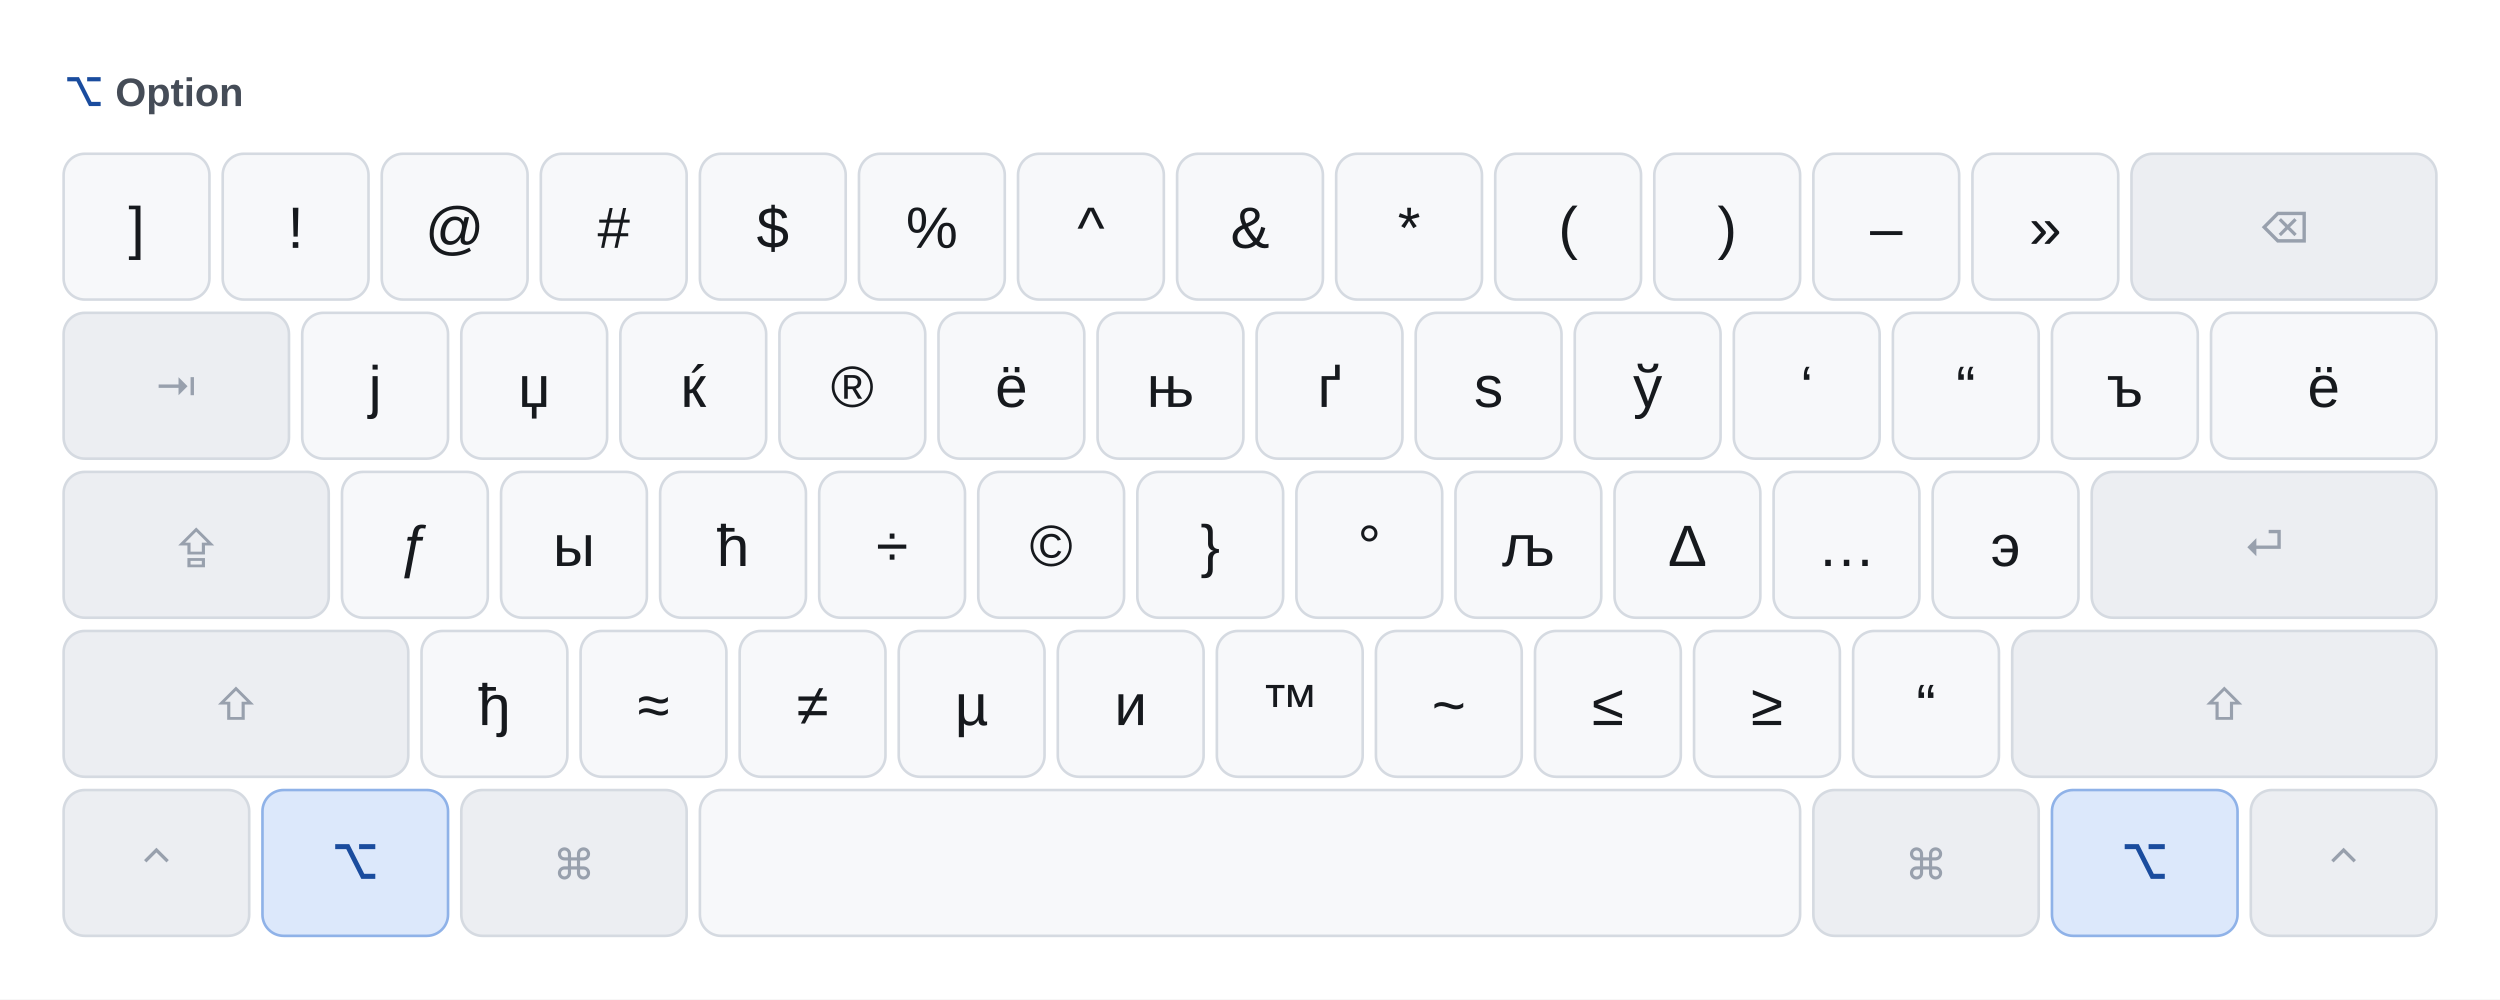
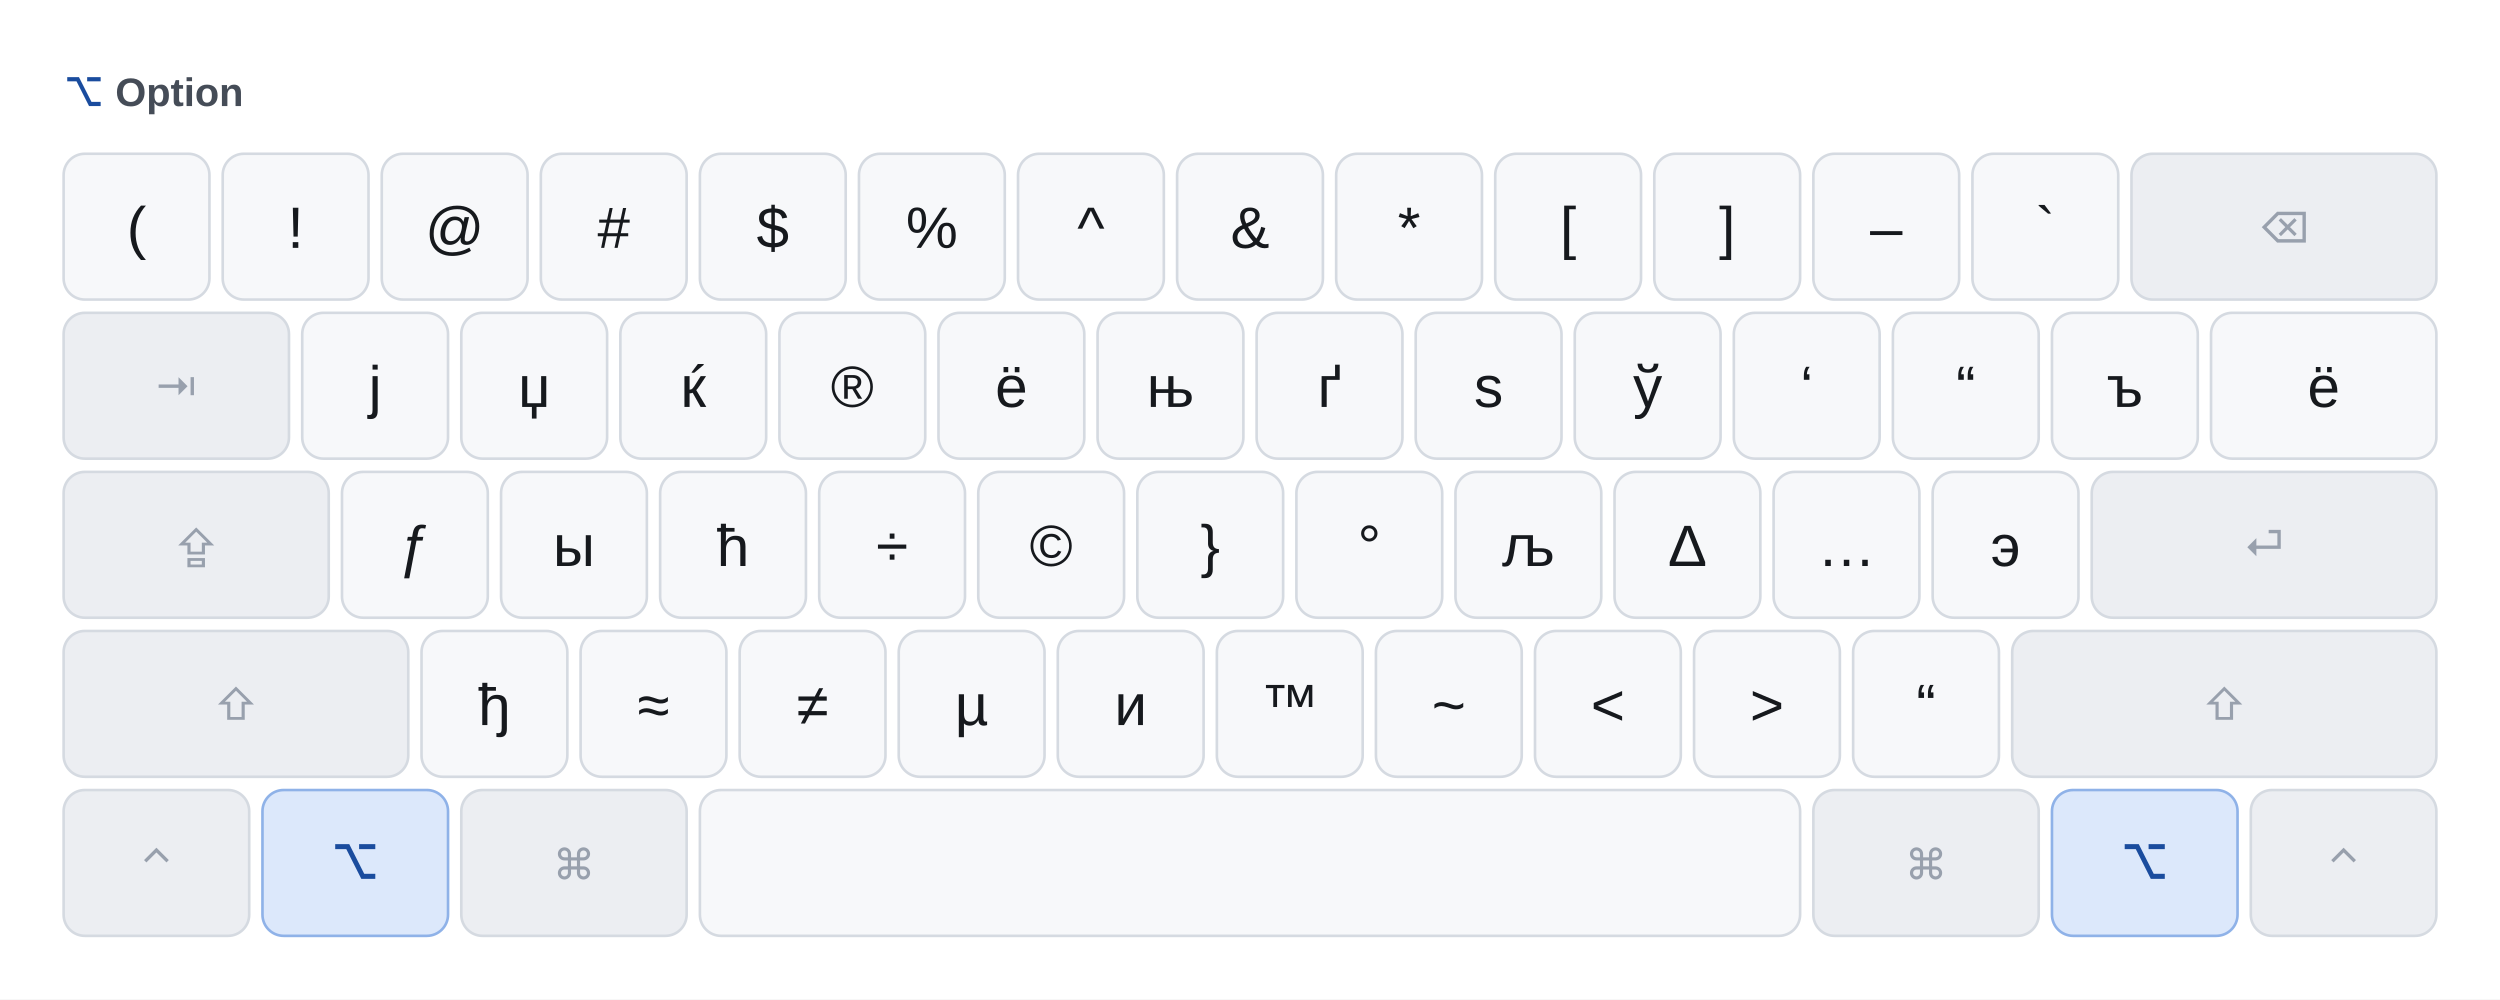
<svg xmlns="http://www.w3.org/2000/svg" width="943" height="377" viewBox="0 0 943 377" font-family="ui-sans-serif, -apple-system, BlinkMacSystemFont, 'SF Pro Text', 'Helvetica Neue', 'Segoe UI', Arial, sans-serif" role="img" aria-label="Ukrainian - Mac PC keyboard diagram, option layer.">
  <rect width="943" height="377" fill="#ffffff" />
  <text x="24" y="40" font-size="15" fill="#454c57" text-anchor="start" font-weight="600">
    <tspan fill="#1a4c9e">⌥</tspan>  Option</text>
  <rect x="24" y="58" width="55" height="55" rx="8" fill="#f7f8fa" stroke="#d5dae1" stroke-width="1" />
-   <text x="51.5" y="93.5" font-size="22" fill="#16191d" text-anchor="middle">]</text>
+   <text x="51.5" y="93.5" font-size="22" fill="#16191d" text-anchor="middle">(</text>
  <rect x="84" y="58" width="55" height="55" rx="8" fill="#f7f8fa" stroke="#d5dae1" stroke-width="1" />
  <text x="111.5" y="93.5" font-size="22" fill="#16191d" text-anchor="middle">!</text>
  <rect x="144" y="58" width="55" height="55" rx="8" fill="#f7f8fa" stroke="#d5dae1" stroke-width="1" />
  <text x="171.5" y="93.5" font-size="22" fill="#16191d" text-anchor="middle">@</text>
  <rect x="204" y="58" width="55" height="55" rx="8" fill="#f7f8fa" stroke="#d5dae1" stroke-width="1" />
  <text x="231.5" y="93.5" font-size="22" fill="#16191d" text-anchor="middle">#</text>
  <rect x="264" y="58" width="55" height="55" rx="8" fill="#f7f8fa" stroke="#d5dae1" stroke-width="1" />
  <text x="291.5" y="93.5" font-size="22" fill="#16191d" text-anchor="middle">$</text>
  <rect x="324" y="58" width="55" height="55" rx="8" fill="#f7f8fa" stroke="#d5dae1" stroke-width="1" />
  <text x="351.5" y="93.5" font-size="22" fill="#16191d" text-anchor="middle">%</text>
  <rect x="384" y="58" width="55" height="55" rx="8" fill="#f7f8fa" stroke="#d5dae1" stroke-width="1" />
  <text x="411.5" y="93.5" font-size="22" fill="#16191d" text-anchor="middle">^</text>
  <rect x="444" y="58" width="55" height="55" rx="8" fill="#f7f8fa" stroke="#d5dae1" stroke-width="1" />
  <text x="471.5" y="93.5" font-size="22" fill="#16191d" text-anchor="middle">&amp;</text>
  <rect x="504" y="58" width="55" height="55" rx="8" fill="#f7f8fa" stroke="#d5dae1" stroke-width="1" />
  <text x="531.5" y="93.5" font-size="22" fill="#16191d" text-anchor="middle">*</text>
  <rect x="564" y="58" width="55" height="55" rx="8" fill="#f7f8fa" stroke="#d5dae1" stroke-width="1" />
-   <text x="591.5" y="93.5" font-size="22" fill="#16191d" text-anchor="middle">(</text>
+   <text x="591.5" y="93.5" font-size="22" fill="#16191d" text-anchor="middle">[</text>
  <rect x="624" y="58" width="55" height="55" rx="8" fill="#f7f8fa" stroke="#d5dae1" stroke-width="1" />
-   <text x="651.5" y="93.5" font-size="22" fill="#16191d" text-anchor="middle">)</text>
+   <text x="651.5" y="93.5" font-size="22" fill="#16191d" text-anchor="middle">]</text>
  <rect x="684" y="58" width="55" height="55" rx="8" fill="#f7f8fa" stroke="#d5dae1" stroke-width="1" />
  <text x="711.5" y="93.5" font-size="22" fill="#16191d" text-anchor="middle">–</text>
  <rect x="744" y="58" width="55" height="55" rx="8" fill="#f7f8fa" stroke="#d5dae1" stroke-width="1" />
-   <text x="771.5" y="93.5" font-size="22" fill="#16191d" text-anchor="middle">»</text>
+   <text x="771.5" y="93.5" font-size="22" fill="#16191d" text-anchor="middle">`</text>
  <rect x="804" y="58" width="115" height="55" rx="8" fill="#eceef2" stroke="#d5dae1" stroke-width="1" />
  <text x="861.5" y="91.5" font-size="16" fill="#98a0ad" text-anchor="middle">⌫</text>
  <rect x="24" y="118" width="85" height="55" rx="8" fill="#eceef2" stroke="#d5dae1" stroke-width="1" />
  <text x="66.5" y="151.5" font-size="16" fill="#98a0ad" text-anchor="middle">⇥</text>
  <rect x="114" y="118" width="55" height="55" rx="8" fill="#f7f8fa" stroke="#d5dae1" stroke-width="1" />
  <text x="141.5" y="153.5" font-size="22" fill="#16191d" text-anchor="middle">ј</text>
  <rect x="174" y="118" width="55" height="55" rx="8" fill="#f7f8fa" stroke="#d5dae1" stroke-width="1" />
  <text x="201.5" y="153.5" font-size="22" fill="#16191d" text-anchor="middle">џ</text>
  <rect x="234" y="118" width="55" height="55" rx="8" fill="#f7f8fa" stroke="#d5dae1" stroke-width="1" />
  <text x="261.5" y="153.5" font-size="22" fill="#16191d" text-anchor="middle">ќ</text>
  <rect x="294" y="118" width="55" height="55" rx="8" fill="#f7f8fa" stroke="#d5dae1" stroke-width="1" />
  <text x="321.5" y="153.5" font-size="22" fill="#16191d" text-anchor="middle">®</text>
  <rect x="354" y="118" width="55" height="55" rx="8" fill="#f7f8fa" stroke="#d5dae1" stroke-width="1" />
  <text x="381.5" y="153.5" font-size="22" fill="#16191d" text-anchor="middle">ё</text>
  <rect x="414" y="118" width="55" height="55" rx="8" fill="#f7f8fa" stroke="#d5dae1" stroke-width="1" />
  <text x="441.5" y="153.5" font-size="22" fill="#16191d" text-anchor="middle">њ</text>
  <rect x="474" y="118" width="55" height="55" rx="8" fill="#f7f8fa" stroke="#d5dae1" stroke-width="1" />
  <text x="501.5" y="153.5" font-size="22" fill="#16191d" text-anchor="middle">ґ</text>
  <rect x="534" y="118" width="55" height="55" rx="8" fill="#f7f8fa" stroke="#d5dae1" stroke-width="1" />
  <text x="561.5" y="153.5" font-size="22" fill="#16191d" text-anchor="middle">ѕ</text>
  <rect x="594" y="118" width="55" height="55" rx="8" fill="#f7f8fa" stroke="#d5dae1" stroke-width="1" />
  <text x="621.5" y="153.5" font-size="22" fill="#16191d" text-anchor="middle">ў</text>
  <rect x="654" y="118" width="55" height="55" rx="8" fill="#f7f8fa" stroke="#d5dae1" stroke-width="1" />
  <text x="681.5" y="153.5" font-size="22" fill="#16191d" text-anchor="middle">‘</text>
  <rect x="714" y="118" width="55" height="55" rx="8" fill="#f7f8fa" stroke="#d5dae1" stroke-width="1" />
  <text x="741.5" y="153.5" font-size="22" fill="#16191d" text-anchor="middle">“</text>
  <rect x="774" y="118" width="55" height="55" rx="8" fill="#f7f8fa" stroke="#d5dae1" stroke-width="1" />
  <text x="801.5" y="153.5" font-size="22" fill="#16191d" text-anchor="middle">ъ</text>
  <rect x="834" y="118" width="85" height="55" rx="8" fill="#f7f8fa" stroke="#d5dae1" stroke-width="1" />
  <text x="876.5" y="153.5" font-size="22" fill="#16191d" text-anchor="middle">ё</text>
  <rect x="24" y="178" width="100" height="55" rx="8" fill="#eceef2" stroke="#d5dae1" stroke-width="1" />
  <text x="74" y="211.5" font-size="16" fill="#98a0ad" text-anchor="middle">⇪</text>
  <rect x="129" y="178" width="55" height="55" rx="8" fill="#f7f8fa" stroke="#d5dae1" stroke-width="1" />
  <text x="156.5" y="213.5" font-size="22" fill="#16191d" text-anchor="middle">ƒ</text>
  <rect x="189" y="178" width="55" height="55" rx="8" fill="#f7f8fa" stroke="#d5dae1" stroke-width="1" />
  <text x="216.5" y="213.5" font-size="22" fill="#16191d" text-anchor="middle">ы</text>
  <rect x="249" y="178" width="55" height="55" rx="8" fill="#f7f8fa" stroke="#d5dae1" stroke-width="1" />
  <text x="276.5" y="213.5" font-size="22" fill="#16191d" text-anchor="middle">ћ</text>
  <rect x="309" y="178" width="55" height="55" rx="8" fill="#f7f8fa" stroke="#d5dae1" stroke-width="1" />
  <text x="336.5" y="213.5" font-size="22" fill="#16191d" text-anchor="middle">÷</text>
  <rect x="369" y="178" width="55" height="55" rx="8" fill="#f7f8fa" stroke="#d5dae1" stroke-width="1" />
  <text x="396.5" y="213.5" font-size="22" fill="#16191d" text-anchor="middle">©</text>
  <rect x="429" y="178" width="55" height="55" rx="8" fill="#f7f8fa" stroke="#d5dae1" stroke-width="1" />
  <text x="456.5" y="213.5" font-size="22" fill="#16191d" text-anchor="middle">}</text>
  <rect x="489" y="178" width="55" height="55" rx="8" fill="#f7f8fa" stroke="#d5dae1" stroke-width="1" />
  <text x="516.5" y="213.5" font-size="22" fill="#16191d" text-anchor="middle">°</text>
  <rect x="549" y="178" width="55" height="55" rx="8" fill="#f7f8fa" stroke="#d5dae1" stroke-width="1" />
  <text x="576.5" y="213.5" font-size="22" fill="#16191d" text-anchor="middle">љ</text>
  <rect x="609" y="178" width="55" height="55" rx="8" fill="#f7f8fa" stroke="#d5dae1" stroke-width="1" />
  <text x="636.5" y="213.5" font-size="22" fill="#16191d" text-anchor="middle">∆</text>
  <rect x="669" y="178" width="55" height="55" rx="8" fill="#f7f8fa" stroke="#d5dae1" stroke-width="1" />
  <text x="696.5" y="213.5" font-size="22" fill="#16191d" text-anchor="middle">…</text>
  <rect x="729" y="178" width="55" height="55" rx="8" fill="#f7f8fa" stroke="#d5dae1" stroke-width="1" />
  <text x="756.5" y="213.5" font-size="22" fill="#16191d" text-anchor="middle">э</text>
  <rect x="789" y="178" width="130" height="55" rx="8" fill="#eceef2" stroke="#d5dae1" stroke-width="1" />
  <text x="854" y="211.5" font-size="16" fill="#98a0ad" text-anchor="middle">⏎</text>
  <rect x="24" y="238" width="130" height="55" rx="8" fill="#eceef2" stroke="#d5dae1" stroke-width="1" />
  <text x="89" y="271.5" font-size="16" fill="#98a0ad" text-anchor="middle">⇧</text>
  <rect x="159" y="238" width="55" height="55" rx="8" fill="#f7f8fa" stroke="#d5dae1" stroke-width="1" />
  <text x="186.5" y="273.5" font-size="22" fill="#16191d" text-anchor="middle">ђ</text>
  <rect x="219" y="238" width="55" height="55" rx="8" fill="#f7f8fa" stroke="#d5dae1" stroke-width="1" />
  <text x="246.5" y="273.5" font-size="22" fill="#16191d" text-anchor="middle">≈</text>
  <rect x="279" y="238" width="55" height="55" rx="8" fill="#f7f8fa" stroke="#d5dae1" stroke-width="1" />
  <text x="306.5" y="273.5" font-size="22" fill="#16191d" text-anchor="middle">≠</text>
  <rect x="339" y="238" width="55" height="55" rx="8" fill="#f7f8fa" stroke="#d5dae1" stroke-width="1" />
  <text x="366.5" y="273.5" font-size="22" fill="#16191d" text-anchor="middle">µ</text>
  <rect x="399" y="238" width="55" height="55" rx="8" fill="#f7f8fa" stroke="#d5dae1" stroke-width="1" />
  <text x="426.5" y="273.5" font-size="22" fill="#16191d" text-anchor="middle">и</text>
  <rect x="459" y="238" width="55" height="55" rx="8" fill="#f7f8fa" stroke="#d5dae1" stroke-width="1" />
  <text x="486.5" y="273.5" font-size="22" fill="#16191d" text-anchor="middle">™</text>
  <rect x="519" y="238" width="55" height="55" rx="8" fill="#f7f8fa" stroke="#d5dae1" stroke-width="1" />
  <text x="546.5" y="273.5" font-size="22" fill="#16191d" text-anchor="middle">~</text>
  <rect x="579" y="238" width="55" height="55" rx="8" fill="#f7f8fa" stroke="#d5dae1" stroke-width="1" />
-   <text x="606.5" y="273.5" font-size="22" fill="#16191d" text-anchor="middle">≤</text>
+   <text x="606.5" y="273.5" font-size="22" fill="#16191d" text-anchor="middle">&lt;</text>
  <rect x="639" y="238" width="55" height="55" rx="8" fill="#f7f8fa" stroke="#d5dae1" stroke-width="1" />
-   <text x="666.5" y="273.5" font-size="22" fill="#16191d" text-anchor="middle">≥</text>
+   <text x="666.5" y="273.5" font-size="22" fill="#16191d" text-anchor="middle">&gt;</text>
  <rect x="699" y="238" width="55" height="55" rx="8" fill="#f7f8fa" stroke="#d5dae1" stroke-width="1" />
  <text x="726.5" y="273.5" font-size="22" fill="#16191d" text-anchor="middle">“</text>
  <rect x="759" y="238" width="160" height="55" rx="8" fill="#eceef2" stroke="#d5dae1" stroke-width="1" />
  <text x="839" y="271.5" font-size="16" fill="#98a0ad" text-anchor="middle">⇧</text>
  <rect x="24" y="298" width="70" height="55" rx="8" fill="#eceef2" stroke="#d5dae1" stroke-width="1" />
  <text x="59" y="331.5" font-size="16" fill="#98a0ad" text-anchor="middle">⌃</text>
  <rect x="99" y="298" width="70" height="55" rx="8" fill="#dce8fb" stroke="#8fb2e8" stroke-width="1" />
  <text x="134" y="331.5" font-size="18" fill="#1a4c9e" text-anchor="middle" font-weight="600">⌥</text>
  <rect x="174" y="298" width="85" height="55" rx="8" fill="#eceef2" stroke="#d5dae1" stroke-width="1" />
  <text x="216.5" y="331.5" font-size="16" fill="#98a0ad" text-anchor="middle">⌘</text>
  <rect x="264" y="298" width="415" height="55" rx="8" fill="#f7f8fa" stroke="#d5dae1" stroke-width="1" />
  <rect x="684" y="298" width="85" height="55" rx="8" fill="#eceef2" stroke="#d5dae1" stroke-width="1" />
  <text x="726.5" y="331.5" font-size="16" fill="#98a0ad" text-anchor="middle">⌘</text>
  <rect x="774" y="298" width="70" height="55" rx="8" fill="#dce8fb" stroke="#8fb2e8" stroke-width="1" />
  <text x="809" y="331.5" font-size="18" fill="#1a4c9e" text-anchor="middle" font-weight="600">⌥</text>
  <rect x="849" y="298" width="70" height="55" rx="8" fill="#eceef2" stroke="#d5dae1" stroke-width="1" />
  <text x="884" y="331.5" font-size="16" fill="#98a0ad" text-anchor="middle">⌃</text>
</svg>
